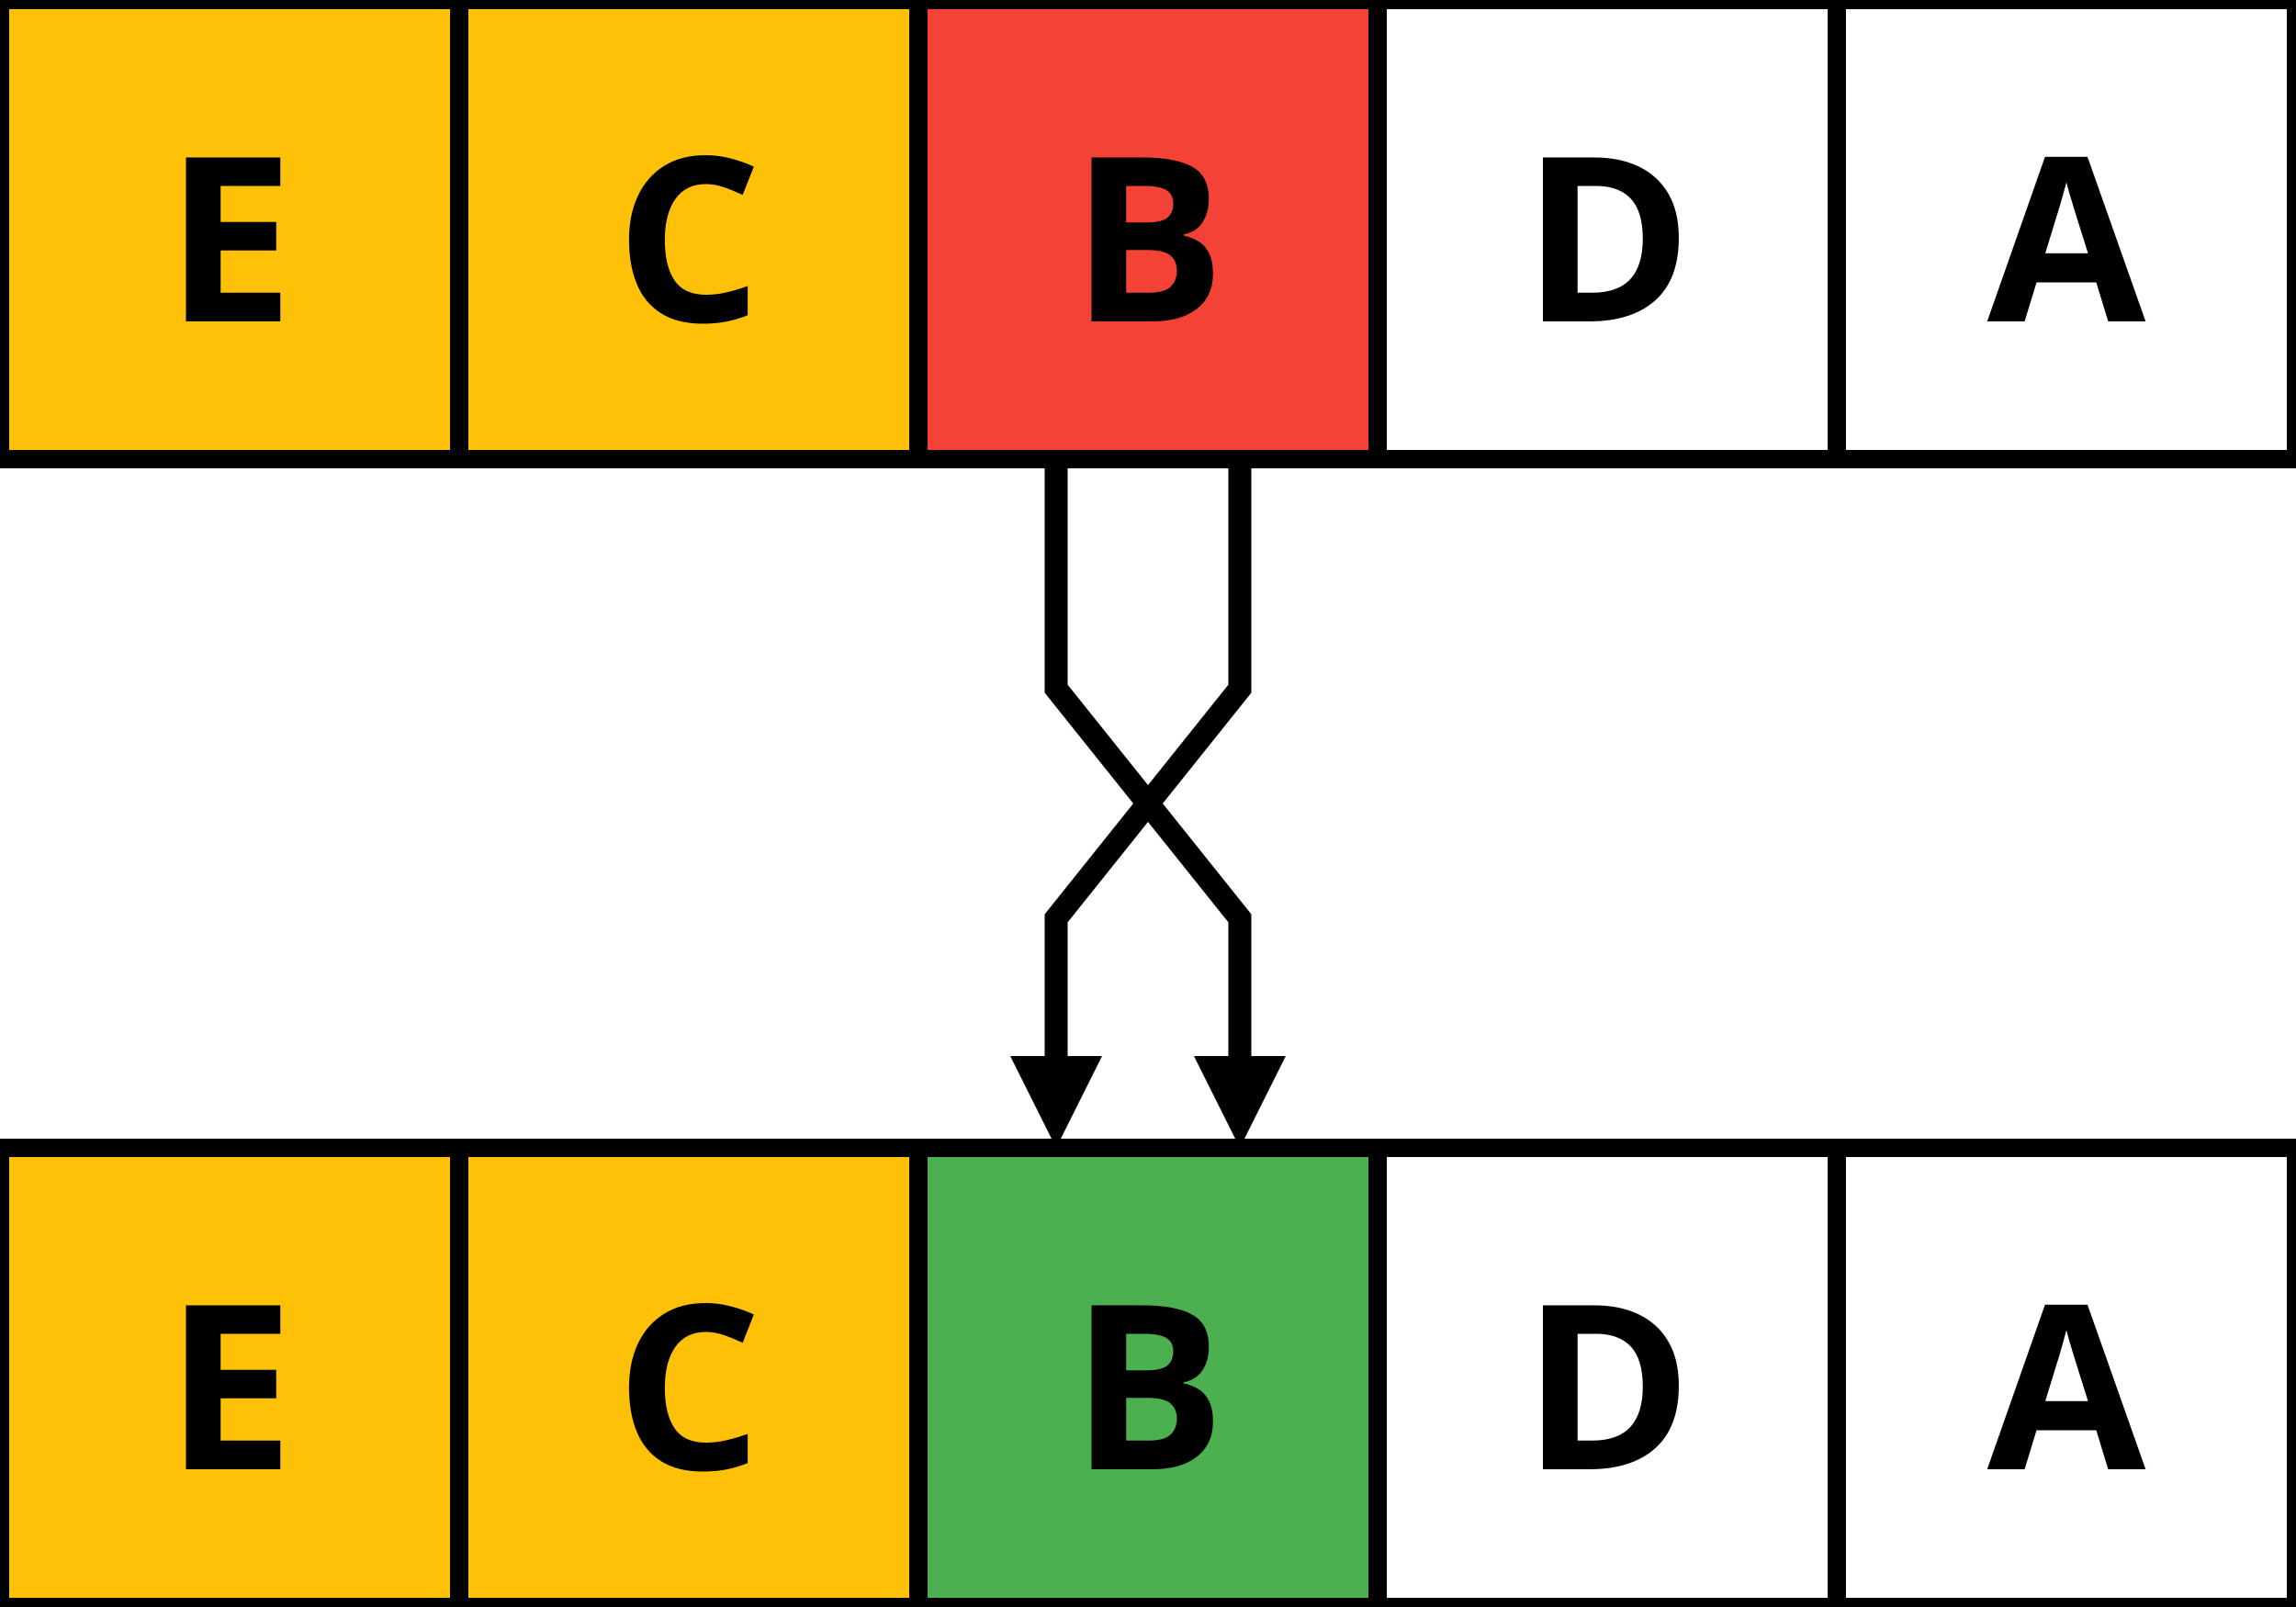
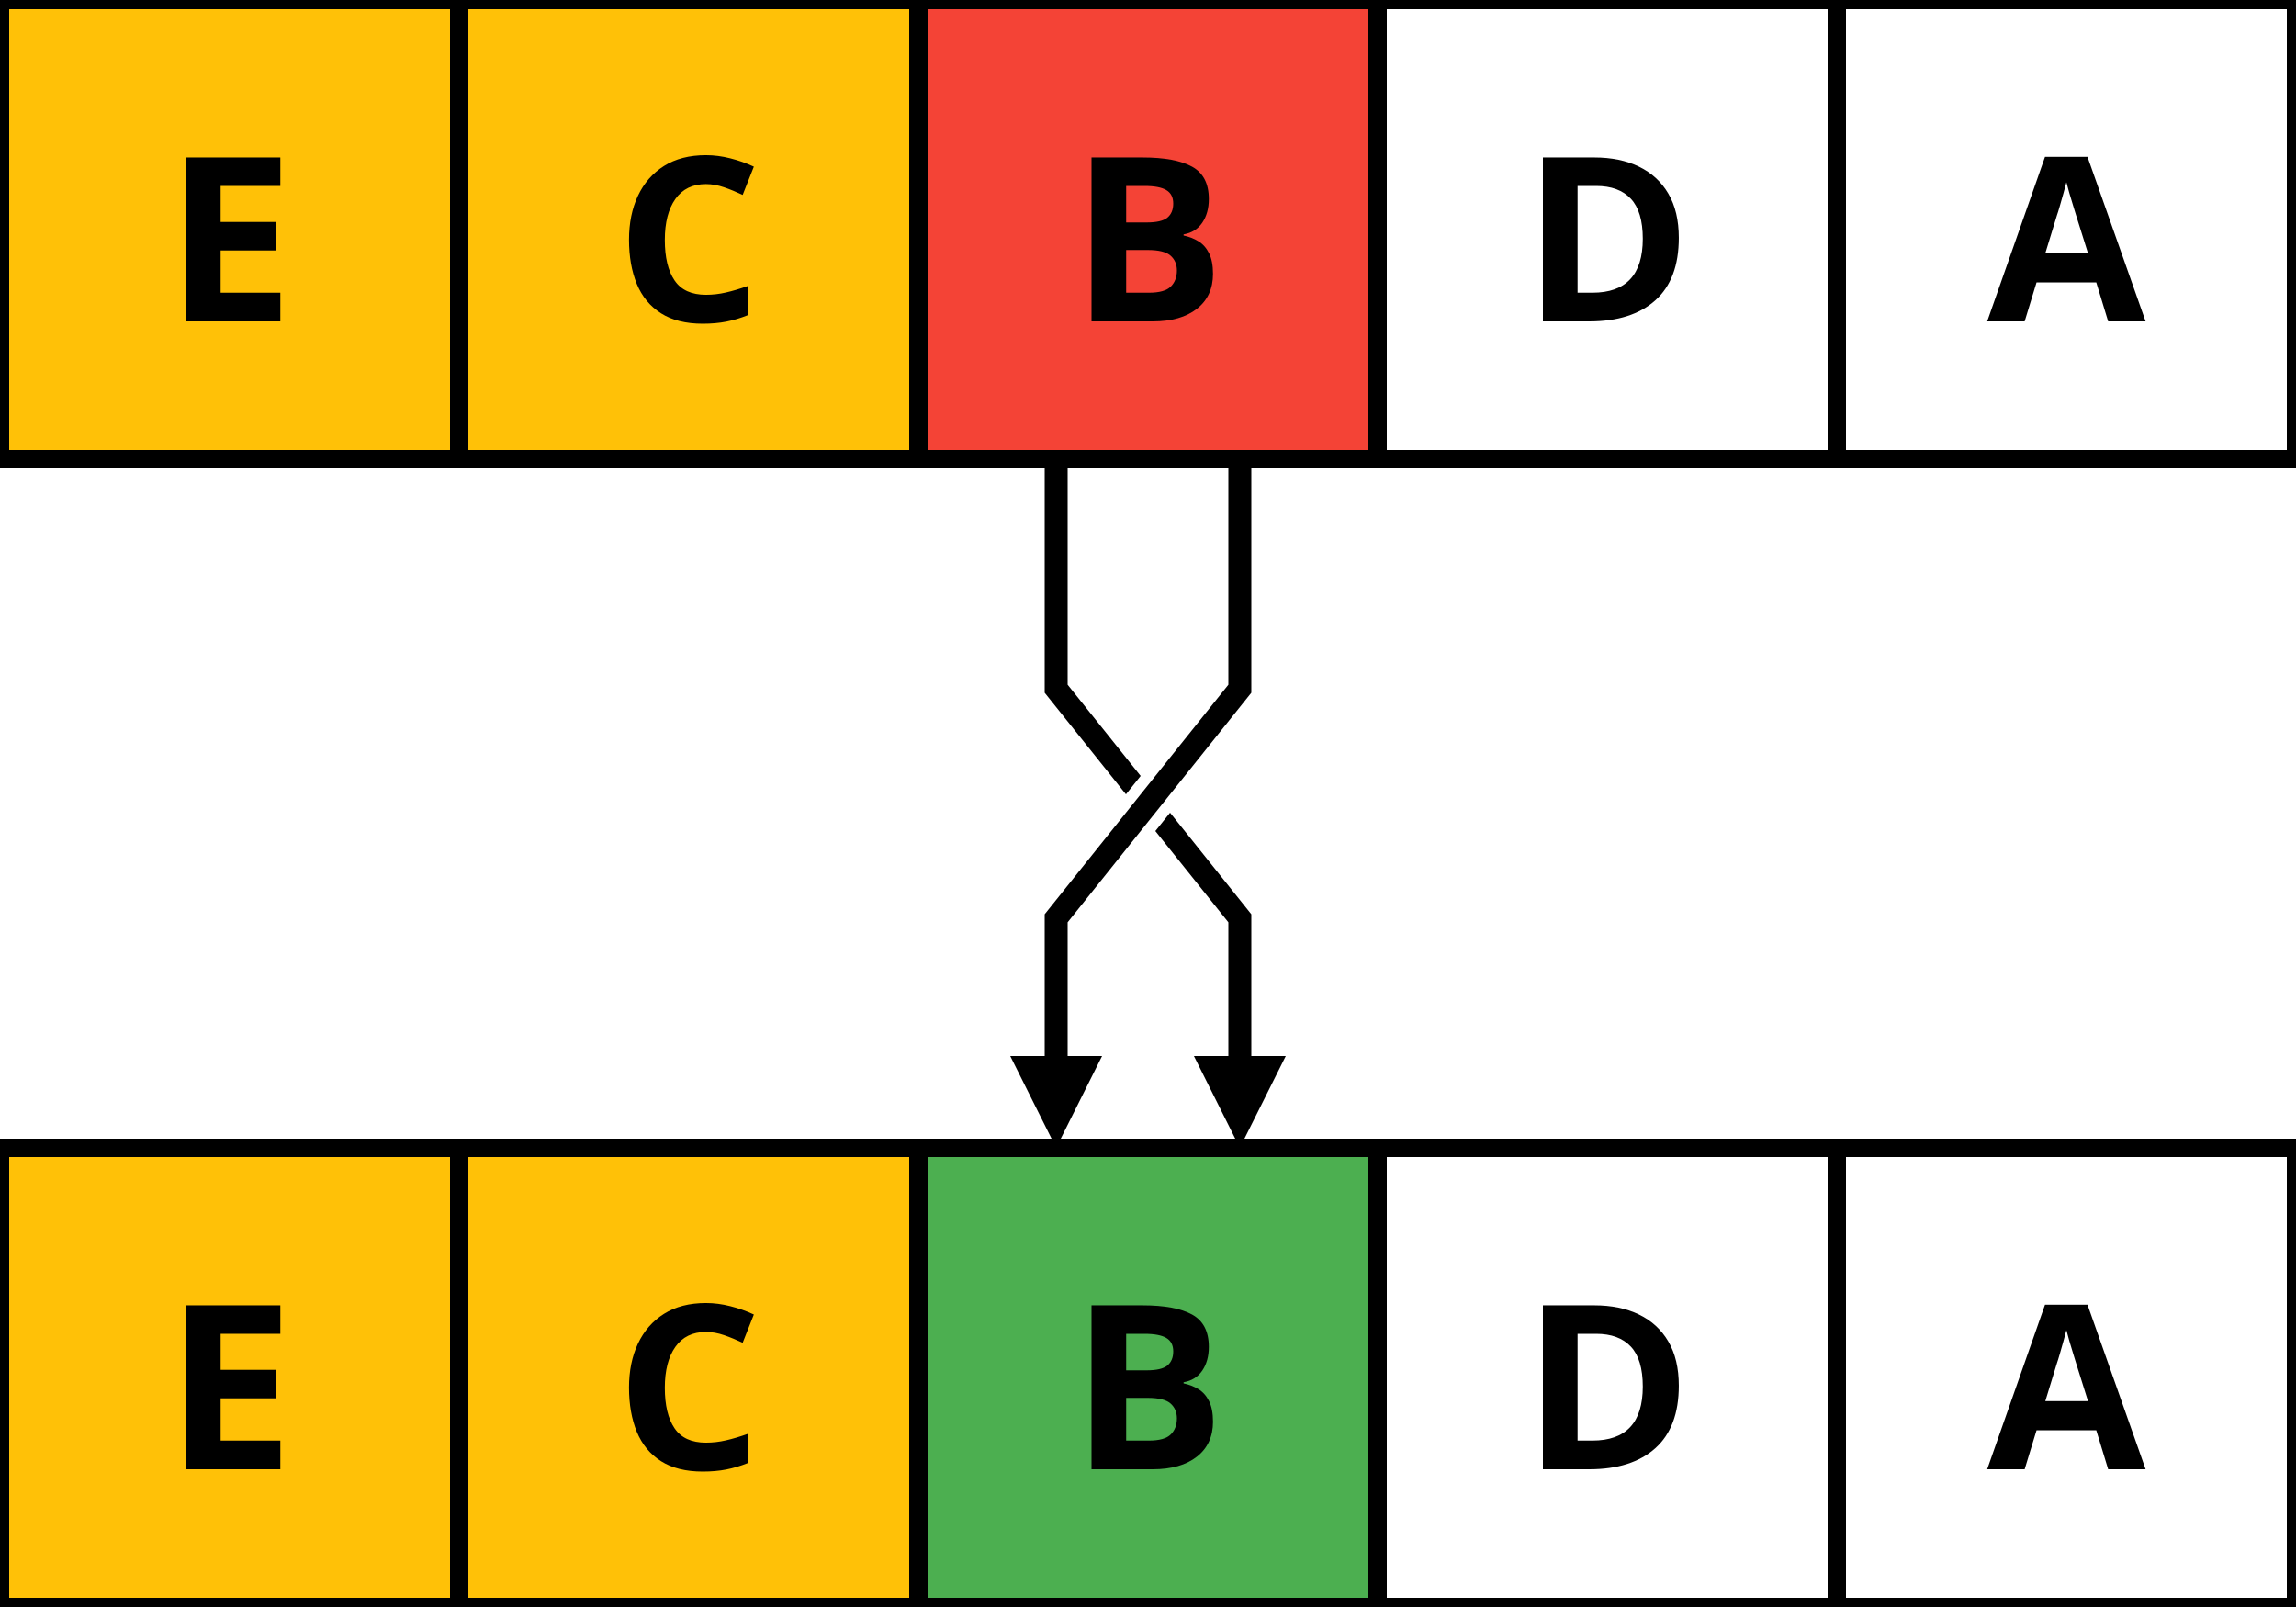
<svg width="500" height="350">
  <rect x="0" y="0" width="500" height="350" fill="rgb(255,255,255)" stroke-width="0" stroke="rgb(0,0,0)" />
+   <polyline points="230,100 230,150 270,200 270,230" fill="none" stroke-width="10" stroke="rgb(255,255,255)" />
+   <polyline points="230,100 230,150 270,200 270,230" fill="none" stroke-width="5" stroke="rgb(0,0,0)" />
+   <polyline points="220,230 240,230 230,250 220,230" fill="rgb(0,0,0)" stroke-width="0" />
+   <polyline points="270,100 270,150 230,200 230,230" fill="none" stroke-width="10" stroke="rgb(255,255,255)" />
+   <polyline points="270,100 270,150 230,200 230,230" fill="none" stroke-width="5" stroke="rgb(0,0,0)" />
+   <polyline points="260,230 280,230 270,250 260,230" fill="rgb(0,0,0)" stroke-width="0" />
  <rect x="0" y="0" width="100" height="100" fill="#FFC107" stroke-width="4" stroke="rgb(0,0,0)" />
+   <text x="50" y="70" font-family="sans-serif" font-weight="bold" font-size="50" text-anchor="middle">E</text>
  <rect x="100" y="0" width="100" height="100" fill="#FFC107" stroke-width="4" stroke="rgb(0,0,0)" />
+   <text x="150" y="70" font-family="sans-serif" font-weight="bold" font-size="50" text-anchor="middle">C</text>
  <rect x="200" y="0" width="100" height="100" fill="#F44336" stroke-width="4" stroke="rgb(0,0,0)" />
+   <text x="250" y="70" font-family="sans-serif" font-weight="bold" font-size="50" text-anchor="middle">B</text>
  <rect x="300" y="0" width="100" height="100" fill="rgb(255,255,255)" stroke-width="4" stroke="rgb(0,0,0)" />
+   <text x="350" y="70" font-family="sans-serif" font-weight="bold" font-size="50" text-anchor="middle">D</text>
  <rect x="400" y="0" width="100" height="100" fill="rgb(255,255,255)" stroke-width="4" stroke="rgb(0,0,0)" />
-   <text x="50" y="70" font-family="sans-serif" font-weight="bold" font-size="50" text-anchor="middle">E</text>
-   <text x="150" y="70" font-family="sans-serif" font-weight="bold" font-size="50" text-anchor="middle">C</text>
-   <text x="250" y="70" font-family="sans-serif" font-weight="bold" font-size="50" text-anchor="middle">B</text>
-   <text x="350" y="70" font-family="sans-serif" font-weight="bold" font-size="50" text-anchor="middle">D</text>
  <text x="450" y="70" font-family="sans-serif" font-weight="bold" font-size="50" text-anchor="middle">A</text>
-   <polyline points="230,100 230,150 270,200 270,230" fill="none" stroke-width="5" stroke="rgb(0,0,0)" />
-   <polyline points="270,100 270,150 230,200 230,230" fill="none" stroke-width="5" stroke="rgb(0,0,0)" />
-   <polyline points="220,230 240,230 230,250 220,230" fill="rgb(0,0,0)" stroke-width="0" />
-   <polyline points="260,230 280,230 270,250 260,230" fill="rgb(0,0,0)" stroke-width="0" />
  <rect x="0" y="250" width="100" height="100" fill="#FFC107" stroke-width="4" stroke="rgb(0,0,0)" />
+   <text x="50" y="320" font-family="sans-serif" font-weight="bold" font-size="50" text-anchor="middle">E</text>
  <rect x="100" y="250" width="100" height="100" fill="#FFC107" stroke-width="4" stroke="rgb(0,0,0)" />
+   <text x="150" y="320" font-family="sans-serif" font-weight="bold" font-size="50" text-anchor="middle">C</text>
  <rect x="200" y="250" width="100" height="100" fill="#4CAF50" stroke-width="4" stroke="rgb(0,0,0)" />
+   <text x="250" y="320" font-family="sans-serif" font-weight="bold" font-size="50" text-anchor="middle">B</text>
  <rect x="300" y="250" width="100" height="100" fill="rgb(255,255,255)" stroke-width="4" stroke="rgb(0,0,0)" />
+   <text x="350" y="320" font-family="sans-serif" font-weight="bold" font-size="50" text-anchor="middle">D</text>
  <rect x="400" y="250" width="100" height="100" fill="rgb(255,255,255)" stroke-width="4" stroke="rgb(0,0,0)" />
-   <text x="50" y="320" font-family="sans-serif" font-weight="bold" font-size="50" text-anchor="middle">E</text>
-   <text x="150" y="320" font-family="sans-serif" font-weight="bold" font-size="50" text-anchor="middle">C</text>
-   <text x="250" y="320" font-family="sans-serif" font-weight="bold" font-size="50" text-anchor="middle">B</text>
-   <text x="350" y="320" font-family="sans-serif" font-weight="bold" font-size="50" text-anchor="middle">D</text>
  <text x="450" y="320" font-family="sans-serif" font-weight="bold" font-size="50" text-anchor="middle">A</text>
</svg>
